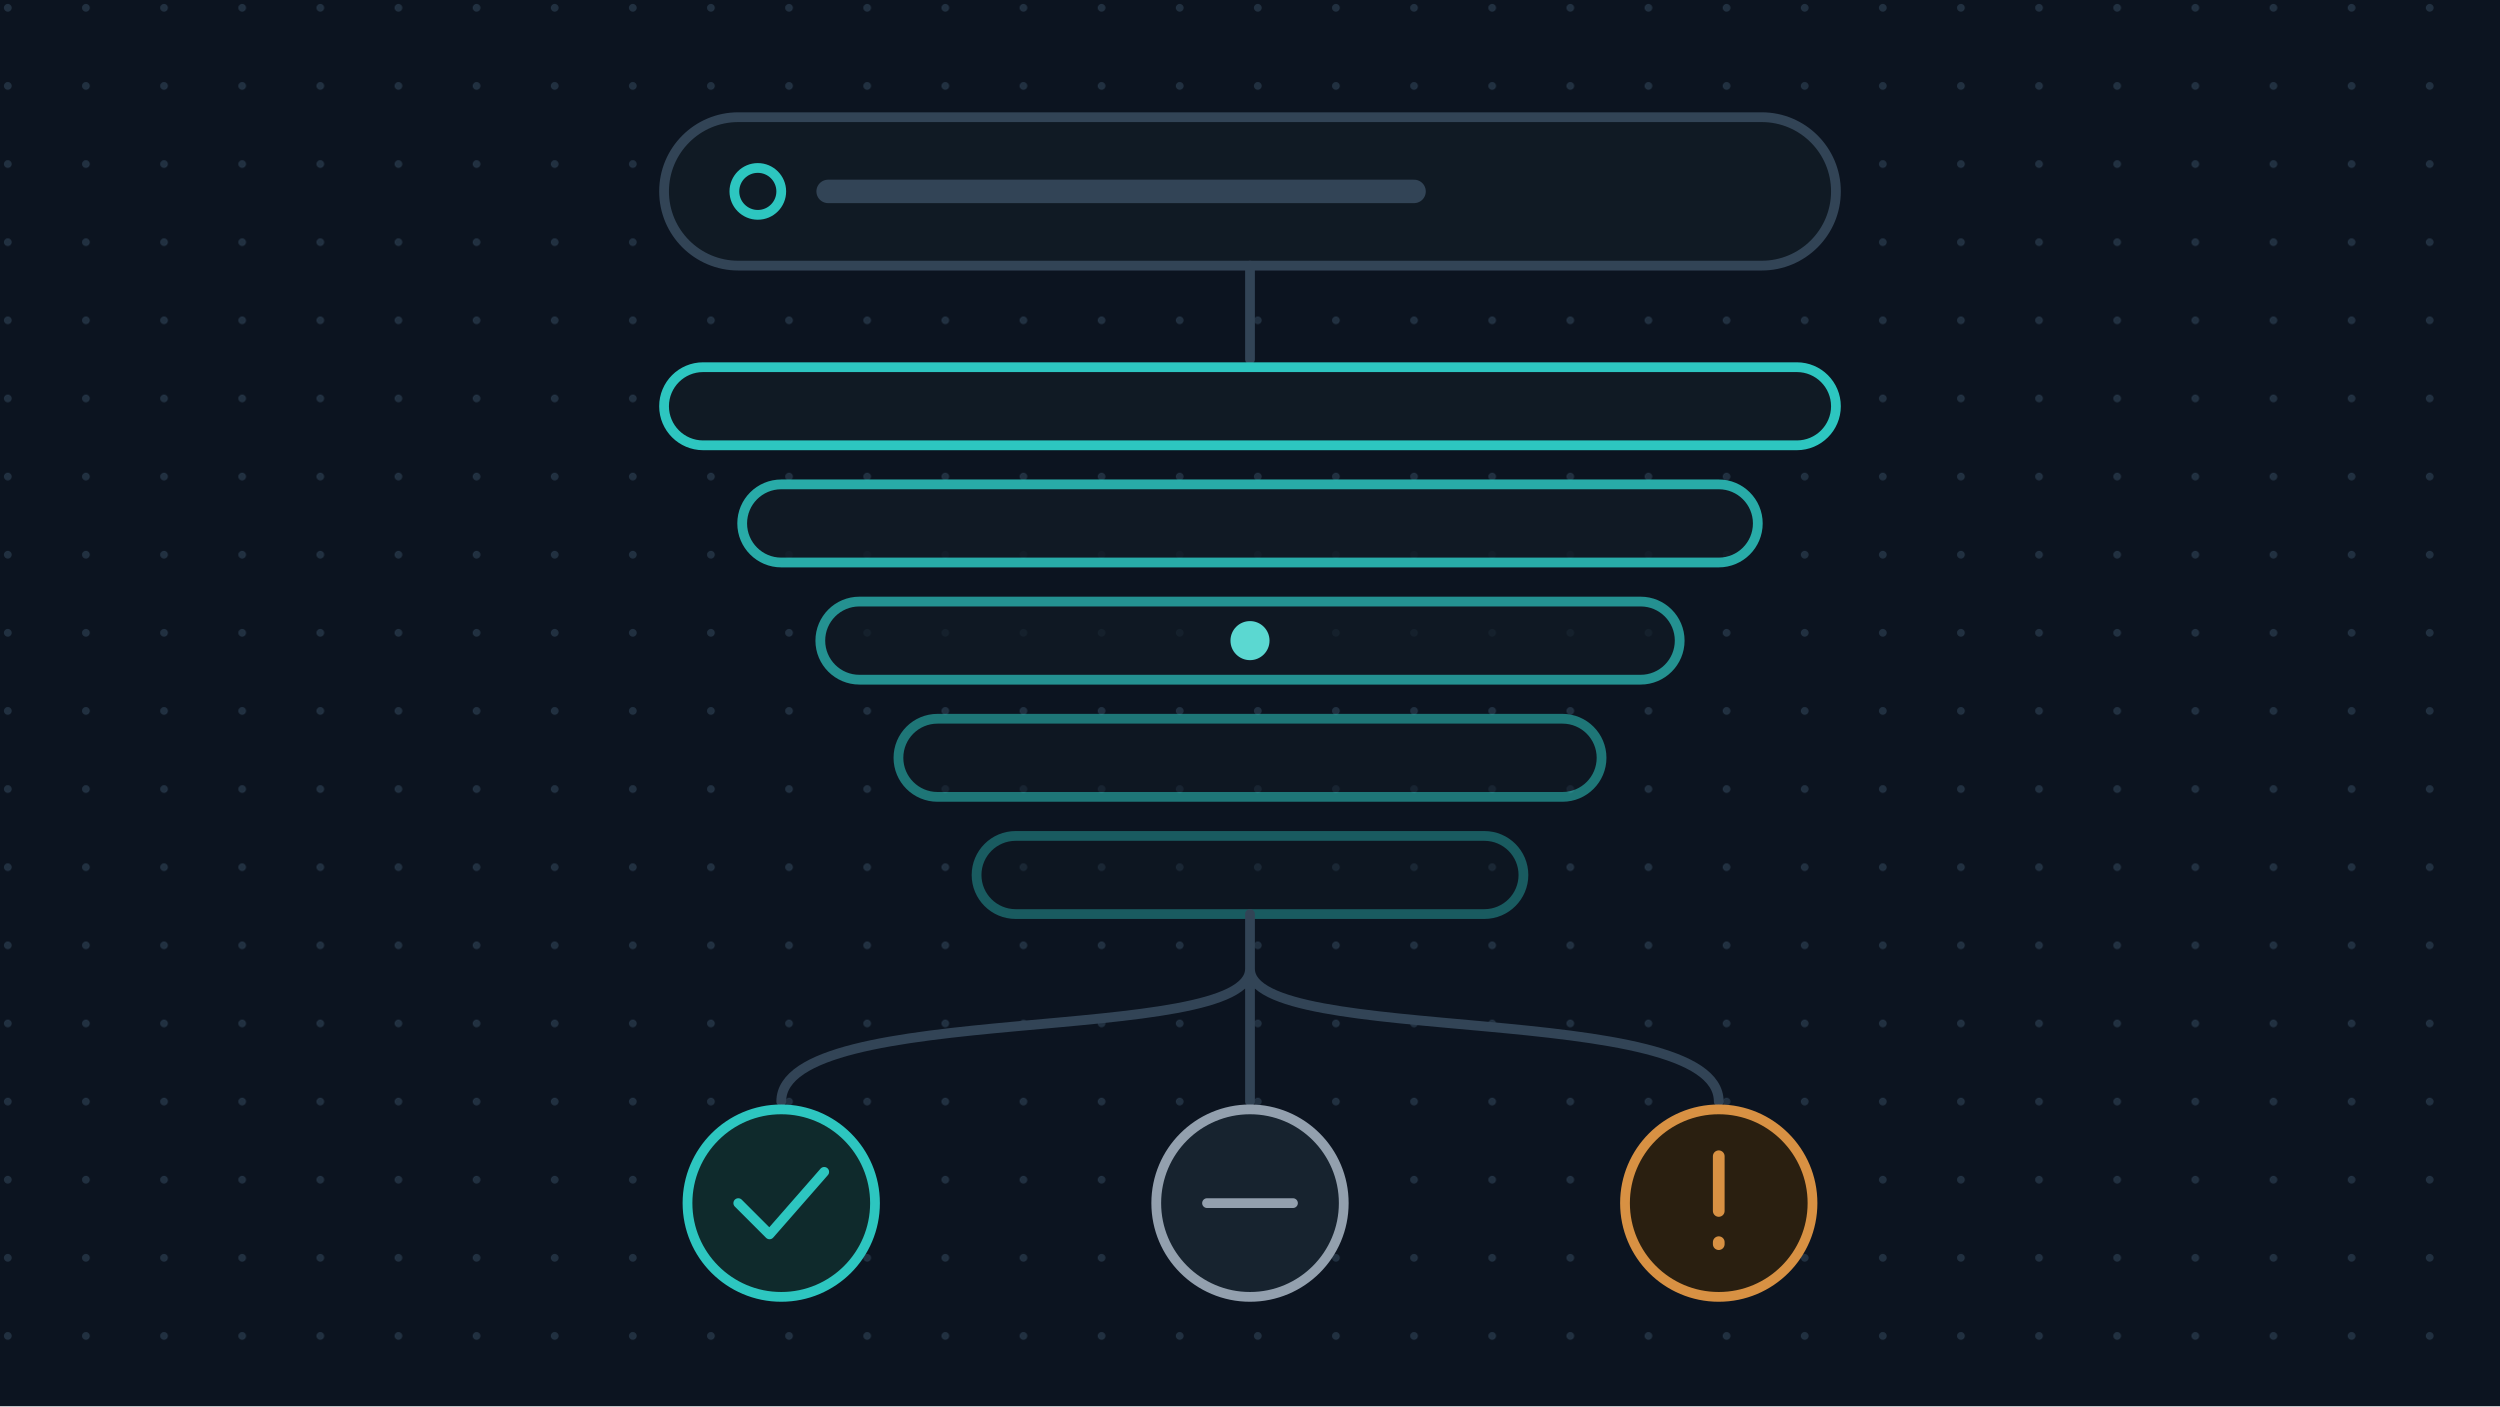
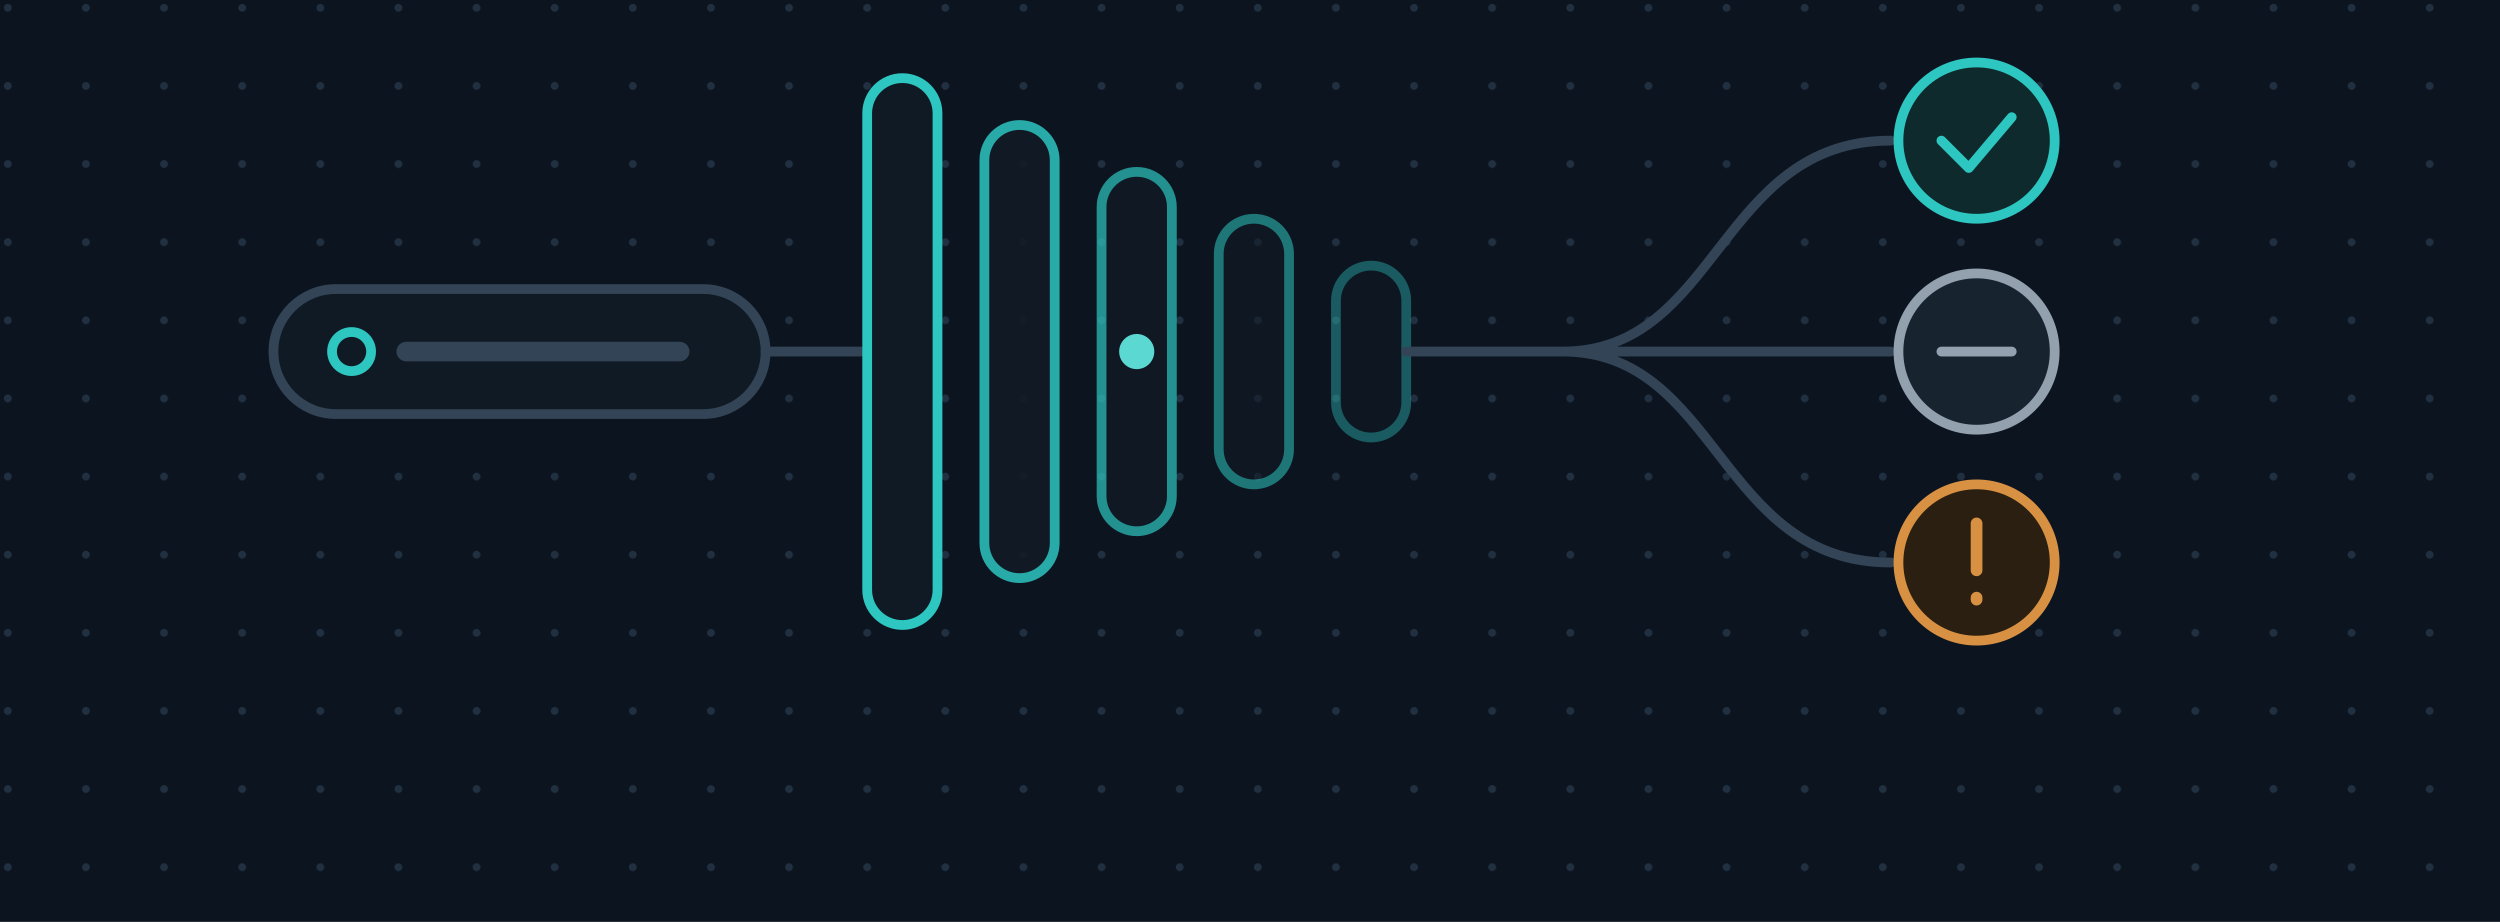
- <svg xmlns="http://www.w3.org/2000/svg" viewBox="0 0 640 360">
+ <svg xmlns="http://www.w3.org/2000/svg" viewBox="0 0 640 236">
  <defs>
    <pattern id="g" width="20" height="20" patternUnits="userSpaceOnUse">
      <circle cx="2" cy="2" r="1" fill="#213040" />
    </pattern>
  </defs>
-   <rect width="640" height="360" fill="#0C1420" />
-   <rect width="640" height="360" fill="url(#g)" />
+   <rect width="640" height="236" fill="#0C1420" />
+   <rect width="640" height="236" fill="url(#g)" />
  <g fill="none" stroke-width="2.5" stroke-linecap="round" stroke-linejoin="round">
-     <rect x="170" y="30" width="300" height="38" rx="19" fill="#101A24" stroke="#324456" />
-     <circle cx="194" cy="49" r="6" stroke="#2DC6C0" />
-     <path d="M212 49h150" stroke="#324456" stroke-width="6" />
-     <path d="M320 68v24" stroke="#324456" />
+     <rect x="70" y="74" width="126" height="32" rx="16" fill="#101A24" stroke="#324456" />
+     <circle cx="90" cy="90" r="5" stroke="#2DC6C0" />
+     <path d="M104 90h70" stroke="#324456" stroke-width="5" />
+     <path d="M196 90h26" stroke="#324456" />
    <g fill="#101A24" stroke="#2DC6C0">
-       <rect x="170" y="94" width="300" height="20" rx="10" />
-       <rect x="190" y="124" width="260" height="20" rx="10" opacity=".85" />
-       <rect x="210" y="154" width="220" height="20" rx="10" opacity=".7" />
-       <rect x="230" y="184" width="180" height="20" rx="10" opacity=".55" />
-       <rect x="250" y="214" width="140" height="20" rx="10" opacity=".4" />
+       <rect x="222" y="20.0" width="18" height="140" rx="9" opacity="1" />
+       <rect x="252" y="32.0" width="18" height="116" rx="9" opacity="0.85" />
+       <rect x="282" y="44.0" width="18" height="92" rx="9" opacity="0.7" />
+       <rect x="312" y="56.0" width="18" height="68" rx="9" opacity="0.55" />
+       <rect x="342" y="68.0" width="18" height="44" rx="9" opacity="0.4" />
    </g>
-     <circle cx="320" cy="164" r="5" fill="#5BD8D1" stroke="none" />
-     <path d="M320 234v14M320 248C320 268 200 256 200 282M320 248v34M320 248C320 268 440 256 440 282" stroke="#324456" />
-     <circle cx="200" cy="308" r="24" fill="#0F2A2C" stroke="#2DC6C0" />
-     <path d="M189 308l8 8 14-16" stroke="#2DC6C0" />
-     <circle cx="320" cy="308" r="24" fill="#17232F" stroke="#93A0AE" />
-     <path d="M309 308h22" stroke="#93A0AE" />
-     <circle cx="440" cy="308" r="24" fill="#2A1F10" stroke="#D89143" />
-     <path d="M440 296v14M440 318v.5" stroke="#D89143" stroke-width="3" />
+     <circle cx="291" cy="90" r="4.500" fill="#5BD8D1" stroke="none" />
+     <path d="M360 90h40M400 90C440 90 440 36 484 36M400 90h84M400 90C440 90 440 144 484 144" stroke="#324456" />
+     <circle cx="506" cy="36" r="20" fill="#0F2A2C" stroke="#2DC6C0" />
+     <path d="M497 36l7 7 11-13" stroke="#2DC6C0" />
+     <circle cx="506" cy="90" r="20" fill="#17232F" stroke="#93A0AE" />
+     <path d="M497 90h18" stroke="#93A0AE" />
+     <circle cx="506" cy="144" r="20" fill="#2A1F10" stroke="#D89143" />
+     <path d="M506 134v12M506 153v.5" stroke="#D89143" stroke-width="3" />
  </g>
</svg>
